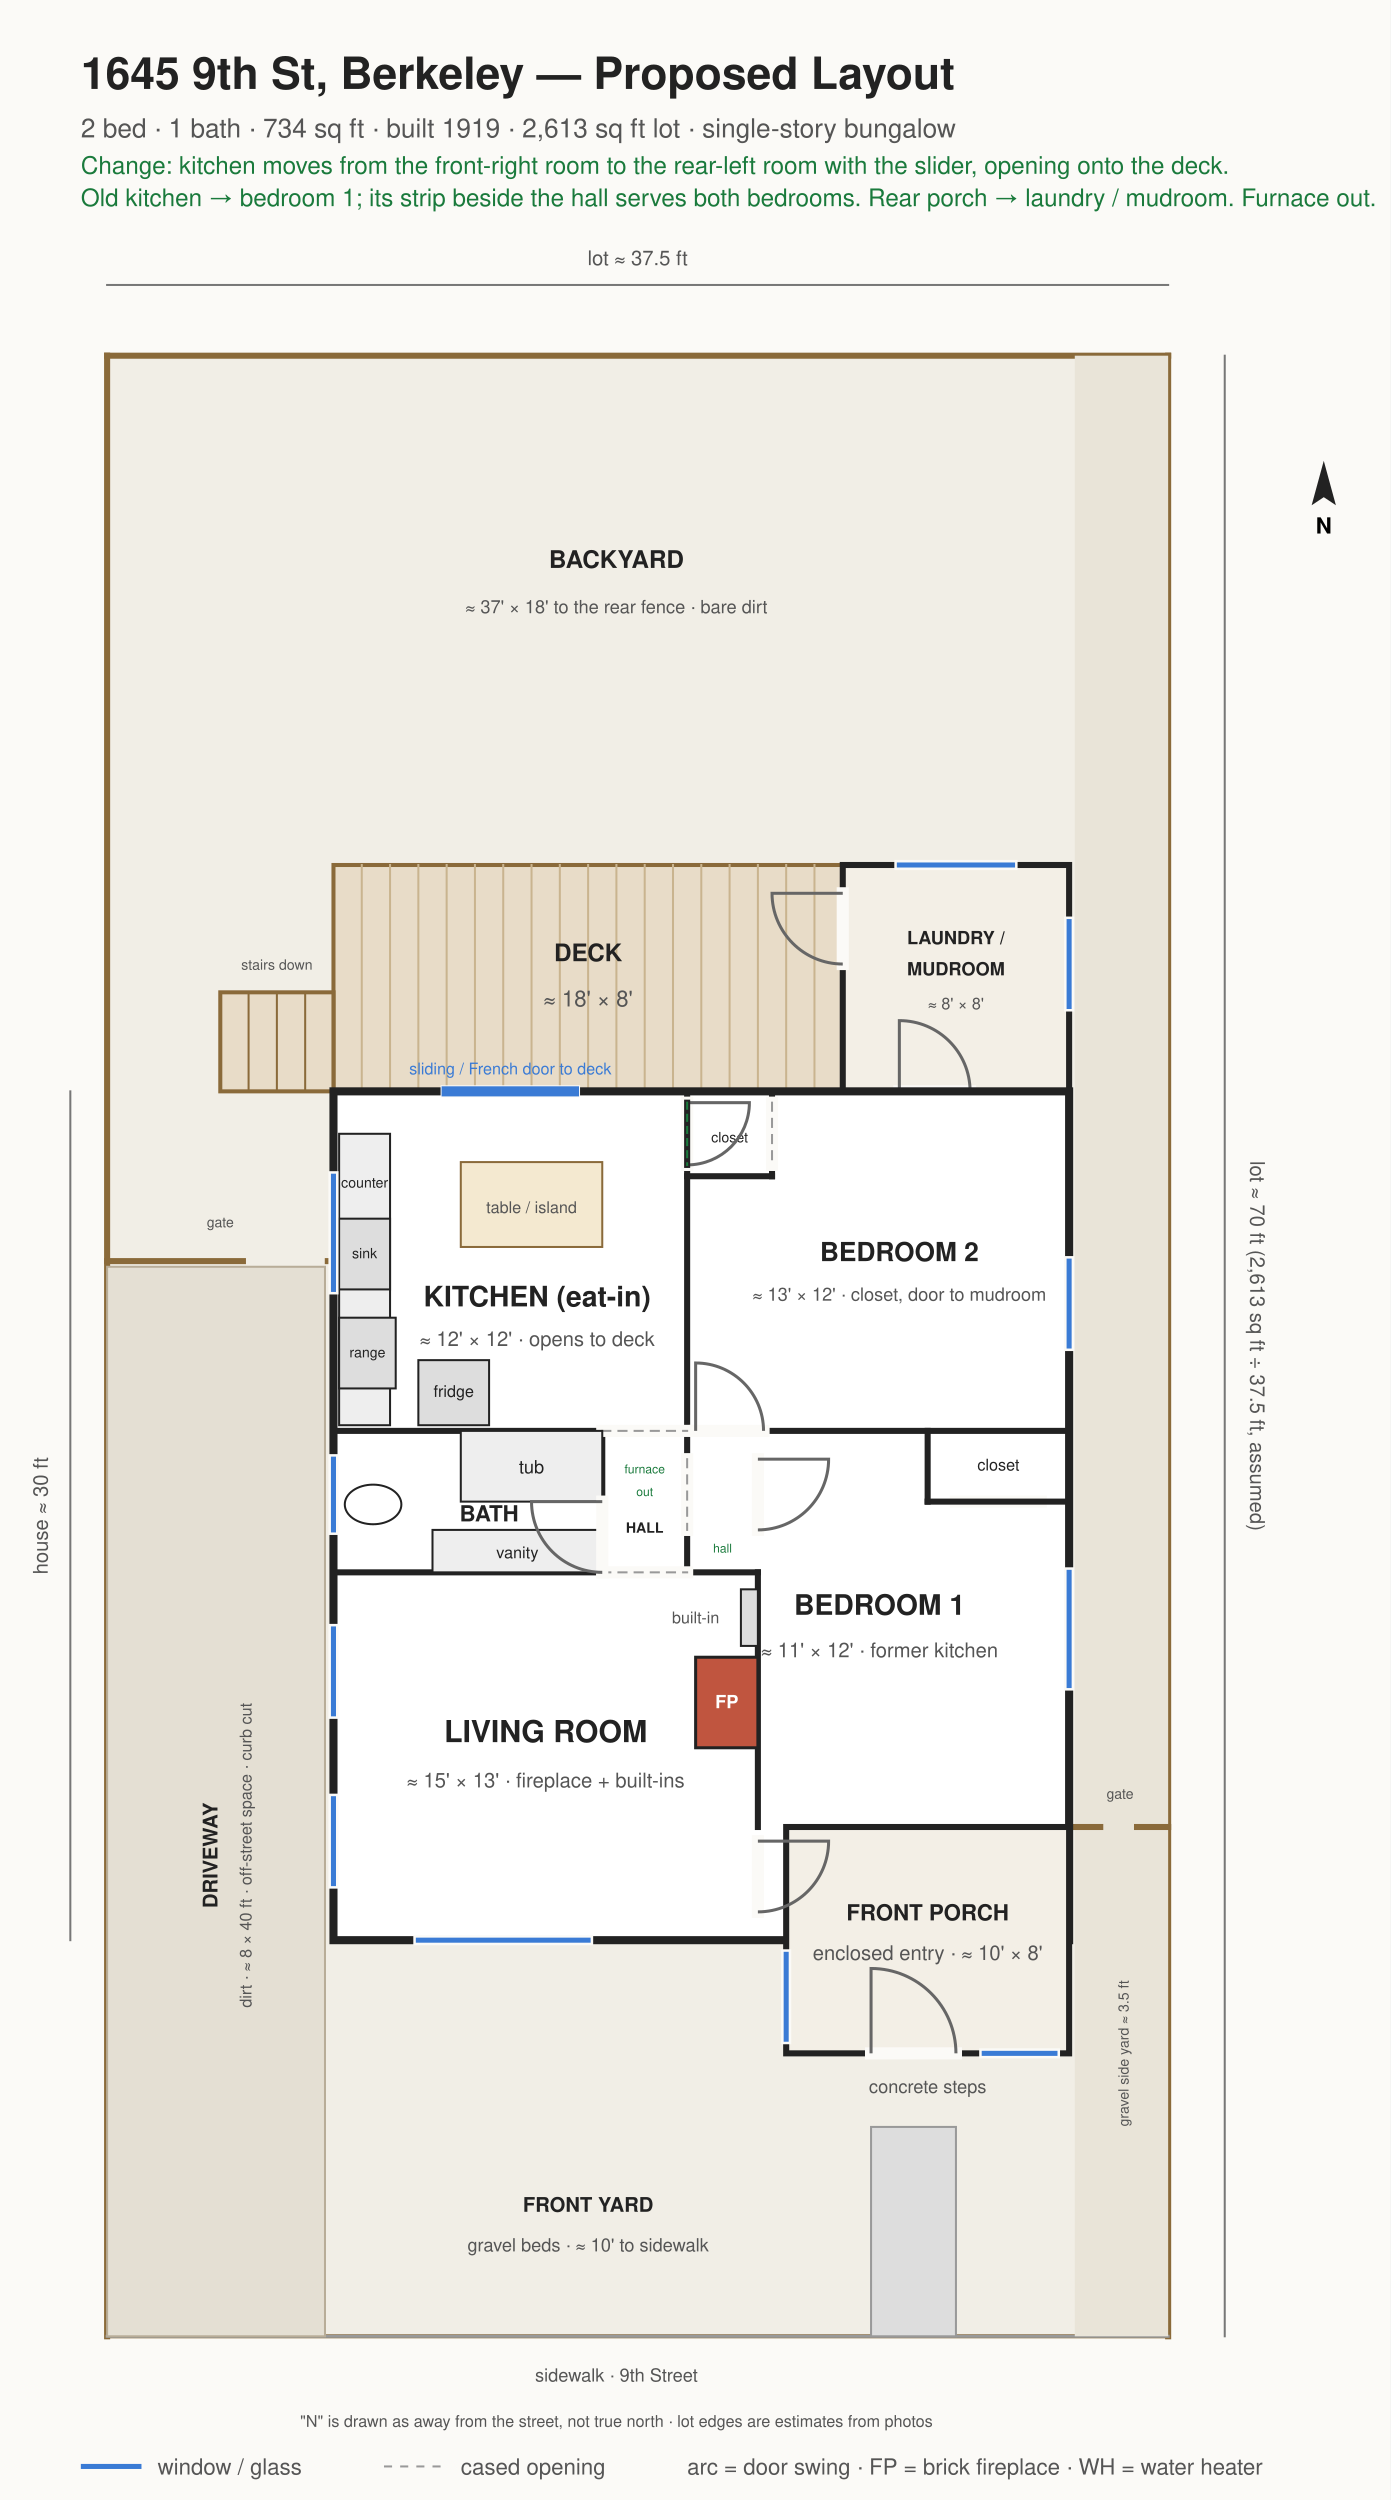
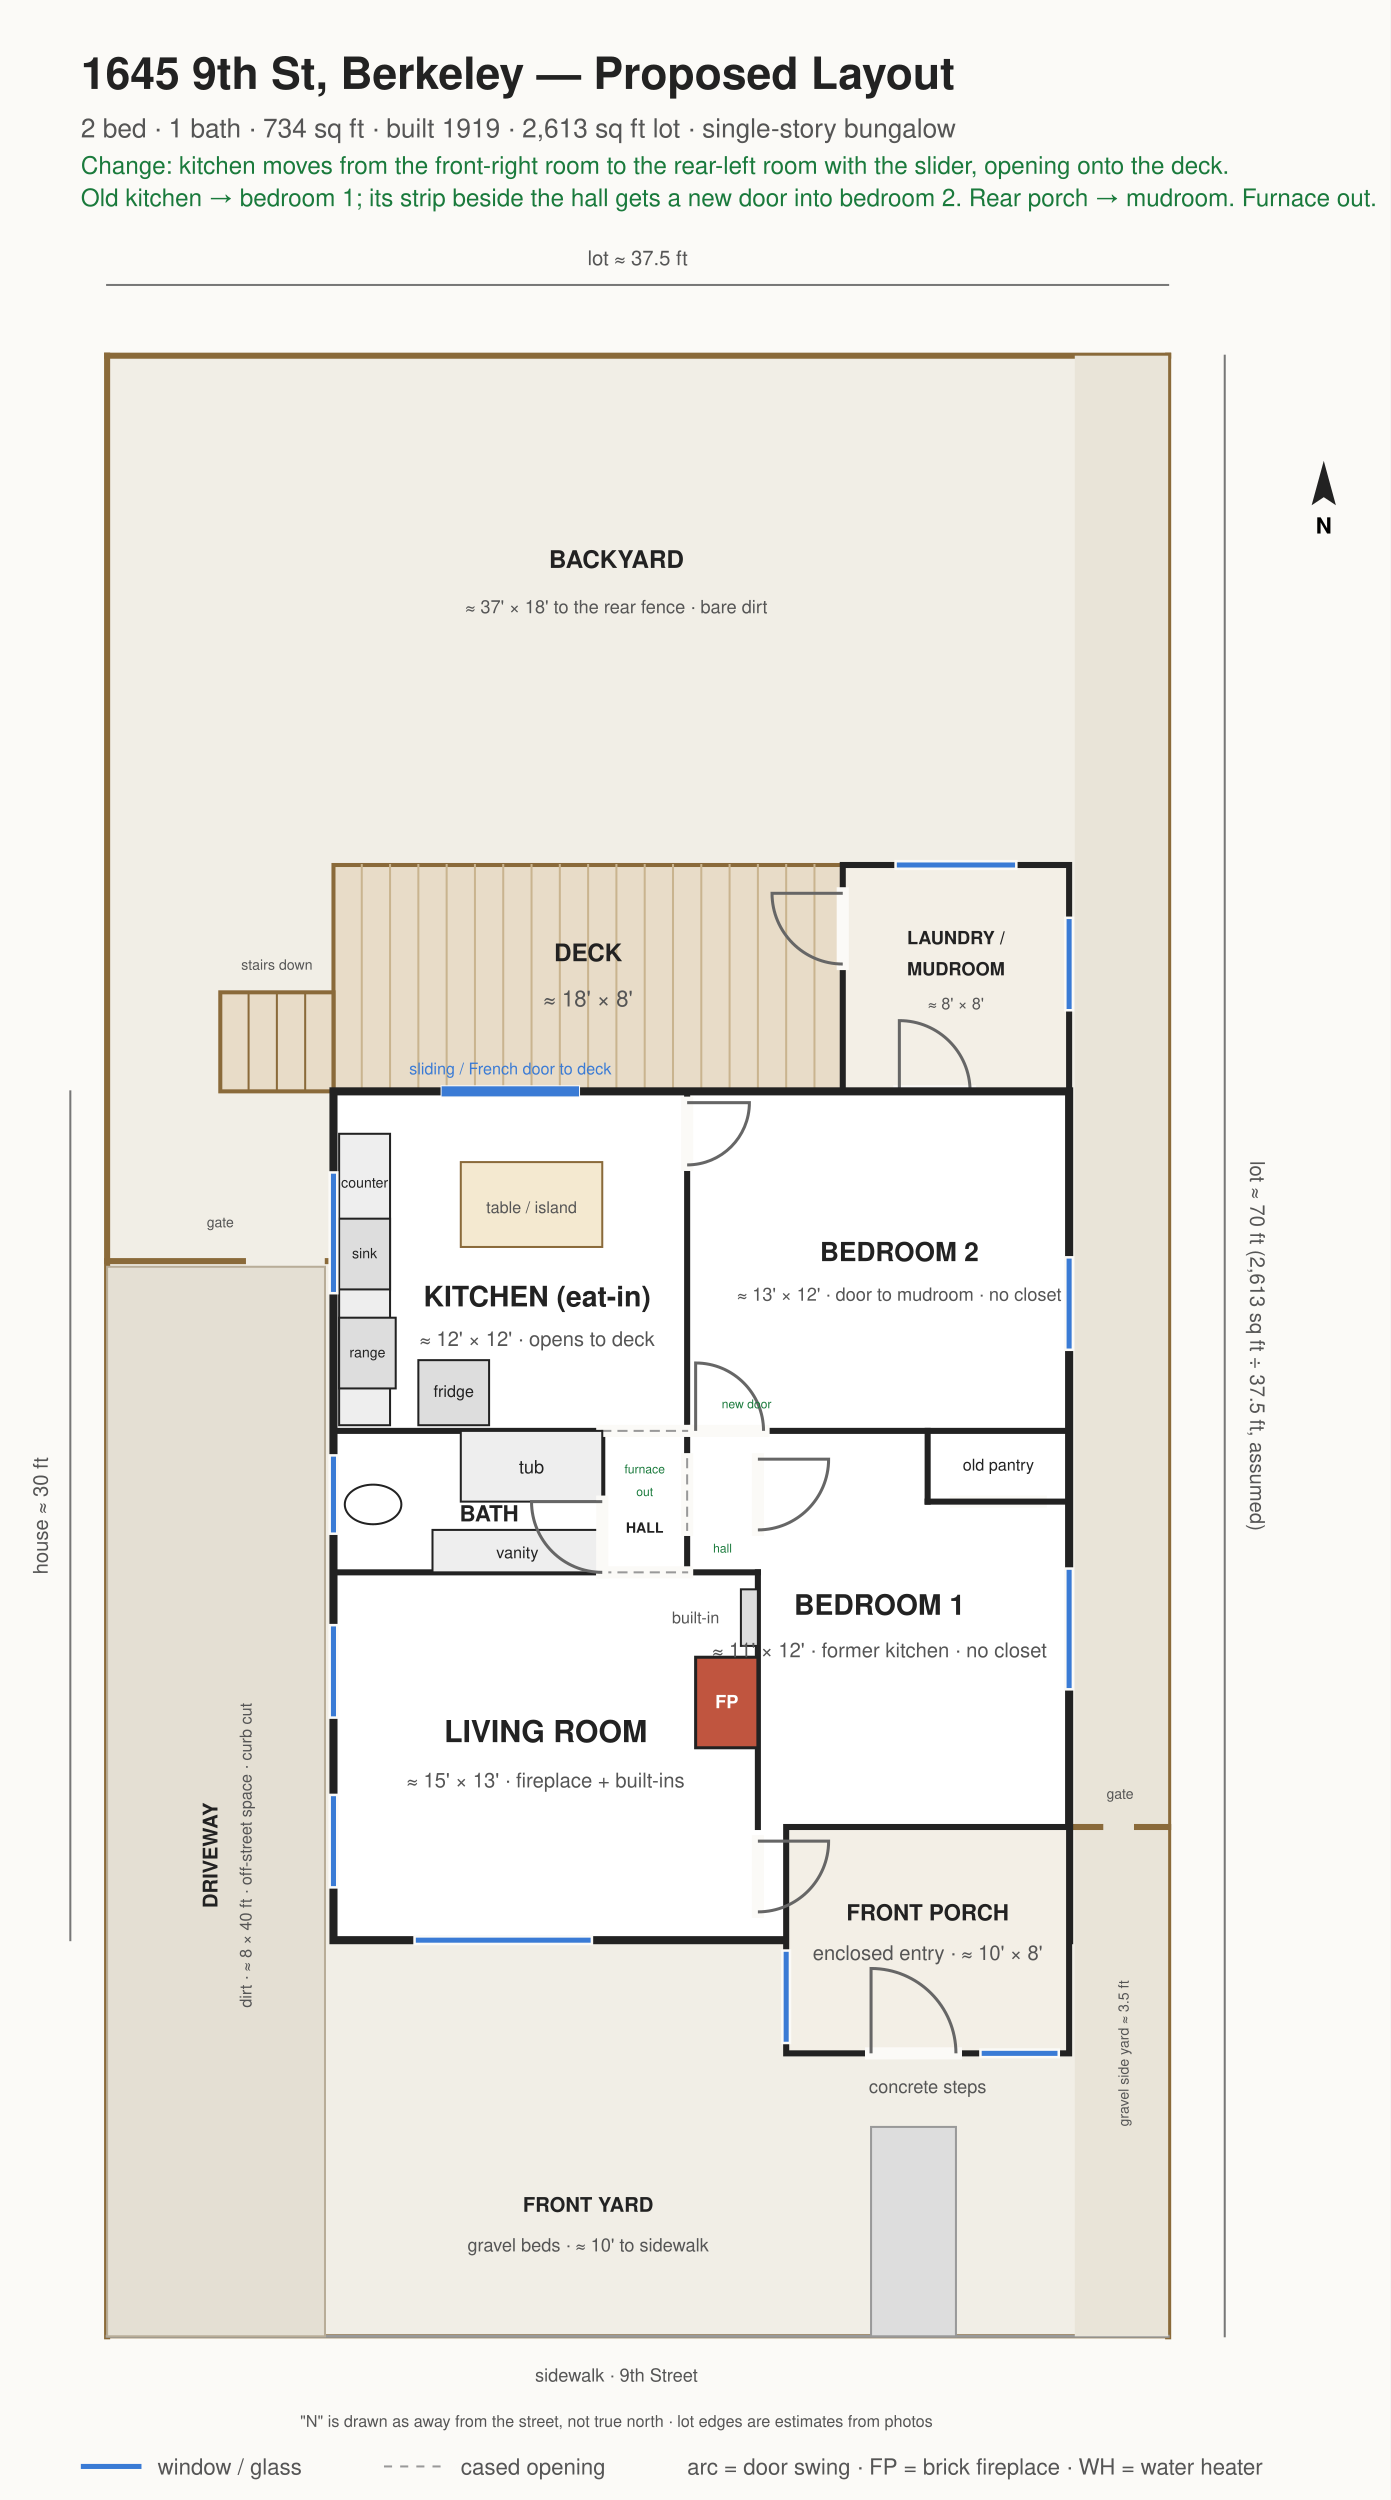
<svg xmlns="http://www.w3.org/2000/svg" width="688" height="1237" viewBox="0 0 688 1237" font-family="Helvetica, Arial, sans-serif">
  <rect width="688" height="1237" fill="#fbfaf7" />
  <text x="40" y="44" font-size="22" font-weight="bold" fill="#222">1645 9th St, Berkeley — Proposed Layout</text>
  <text x="40" y="68" font-size="13" fill="#555">2 bed · 1 bath · 734 sq ft · built 1919 · 2,613 sq ft lot · single-story bungalow</text>
  <text x="40" y="86" font-size="12" fill="#1a7a3c">Change: kitchen moves from the front-right room to the rear-left room with the slider, opening onto the deck.</text>
-   <text x="40" y="102" font-size="12" fill="#1a7a3c">Old kitchen → bedroom 1; its strip beside the hall serves both bedrooms. Rear porch → laundry / mudroom. Furnace out.</text>
+   <text x="40" y="102" font-size="12" fill="#1a7a3c">Old kitchen → bedroom 1; its strip beside the hall gets a new door into bedroom 2. Rear porch → mudroom. Furnace out.</text>
  <rect x="53" y="176" width="525.0" height="980" fill="#f1eee6" stroke="#8a6a3a" stroke-width="2" />
  <line x1="53" y1="176" x2="578.0" y2="176" stroke="#8a6a3a" stroke-width="3" stroke-linecap="square" />
  <line x1="53" y1="176" x2="53" y2="1156" stroke="#8a6a3a" stroke-width="3" stroke-linecap="square" />
  <line x1="578.0" y1="176" x2="578.0" y2="1156" stroke="#8a6a3a" stroke-width="3" stroke-linecap="square" />
  <line x1="53" y1="1156" x2="578.0" y2="1156" stroke="#999" stroke-width="1.5" stroke-linecap="square" />
  <rect x="531.8" y="176" width="46.2" height="980" fill="#e9e4d8" stroke="none" stroke-width="0" />
  <line x1="529" y1="904" x2="544.4" y2="904" stroke="#8a6a3a" stroke-width="3" stroke-linecap="square" />
  <line x1="562.6" y1="904" x2="578.0" y2="904" stroke="#8a6a3a" stroke-width="3" stroke-linecap="square" />
  <text x="554.2" y="890" font-size="7" text-anchor="middle" fill="#555" font-weight="normal">gate</text>
  <text transform="translate(558.4,1016) rotate(-90)" font-size="7" text-anchor="middle" fill="#555">gravel side yard ≈ 3.5 ft</text>
  <line x1="53" y1="624" x2="120.2" y2="624" stroke="#8a6a3a" stroke-width="3" stroke-linecap="square" />
  <line x1="162.2" y1="624" x2="165" y2="624" stroke="#8a6a3a" stroke-width="3" stroke-linecap="square" />
  <text x="109" y="607.2" font-size="7" text-anchor="middle" fill="#555" font-weight="normal">gate</text>
  <text x="305" y="281.0" font-size="12" text-anchor="middle" fill="#222" font-weight="bold">BACKYARD</text>
  <text x="305" y="303.4" font-size="9" text-anchor="middle" fill="#555" font-weight="normal">≈ 37' × 18' to the rear fence · bare dirt</text>
  <rect x="53" y="626.8" width="107.8" height="529.2" fill="#e4dfd3" stroke="#b8ad98" stroke-width="1" />
  <text transform="translate(107.6,918) rotate(-90)" font-size="10" font-weight="bold" text-anchor="middle" fill="#222">DRIVEWAY</text>
  <text transform="translate(124.4,918) rotate(-90)" font-size="8" text-anchor="middle" fill="#555">dirt · ≈ 8 × 40 ft · off-street space · curb cut</text>
  <text x="291" y="1094.4" font-size="10" text-anchor="middle" fill="#222" font-weight="bold">FRONT YARD</text>
  <text x="291" y="1114" font-size="9" text-anchor="middle" fill="#555" font-weight="normal">gravel beds · ≈ 10' to sidewalk</text>
  <rect x="431" y="1052.4" width="42" height="103.6" fill="#ddd" stroke="#999" stroke-width="1" />
  <text x="305" y="1178.4" font-size="9" text-anchor="middle" fill="#555" font-weight="normal">sidewalk · 9th Street</text>
  <rect x="165" y="428" width="252" height="112" fill="#e8dcc8" stroke="#8a6a3a" stroke-width="2" />
  <line x1="179" y1="428" x2="179" y2="540" stroke="#c9b48f" stroke-width="1" stroke-linecap="square" />
  <line x1="193" y1="428" x2="193" y2="540" stroke="#c9b48f" stroke-width="1" stroke-linecap="square" />
  <line x1="207" y1="428" x2="207" y2="540" stroke="#c9b48f" stroke-width="1" stroke-linecap="square" />
  <line x1="221" y1="428" x2="221" y2="540" stroke="#c9b48f" stroke-width="1" stroke-linecap="square" />
  <line x1="235" y1="428" x2="235" y2="540" stroke="#c9b48f" stroke-width="1" stroke-linecap="square" />
  <line x1="249" y1="428" x2="249" y2="540" stroke="#c9b48f" stroke-width="1" stroke-linecap="square" />
  <line x1="263" y1="428" x2="263" y2="540" stroke="#c9b48f" stroke-width="1" stroke-linecap="square" />
  <line x1="277" y1="428" x2="277" y2="540" stroke="#c9b48f" stroke-width="1" stroke-linecap="square" />
  <line x1="291" y1="428" x2="291" y2="540" stroke="#c9b48f" stroke-width="1" stroke-linecap="square" />
  <line x1="305" y1="428" x2="305" y2="540" stroke="#c9b48f" stroke-width="1" stroke-linecap="square" />
  <line x1="319" y1="428" x2="319" y2="540" stroke="#c9b48f" stroke-width="1" stroke-linecap="square" />
  <line x1="333" y1="428" x2="333" y2="540" stroke="#c9b48f" stroke-width="1" stroke-linecap="square" />
  <line x1="347" y1="428" x2="347" y2="540" stroke="#c9b48f" stroke-width="1" stroke-linecap="square" />
  <line x1="361" y1="428" x2="361" y2="540" stroke="#c9b48f" stroke-width="1" stroke-linecap="square" />
  <line x1="375" y1="428" x2="375" y2="540" stroke="#c9b48f" stroke-width="1" stroke-linecap="square" />
  <line x1="389" y1="428" x2="389" y2="540" stroke="#c9b48f" stroke-width="1" stroke-linecap="square" />
  <line x1="403" y1="428" x2="403" y2="540" stroke="#c9b48f" stroke-width="1" stroke-linecap="square" />
  <text x="291" y="475.6" font-size="12" text-anchor="middle" fill="#222" font-weight="bold">DECK</text>
  <text x="291" y="498" font-size="11" text-anchor="middle" fill="#555" font-weight="normal">≈ 18' × 8'</text>
  <rect x="109" y="491.0" width="56" height="49.0" fill="#e8dcc8" stroke="#8a6a3a" stroke-width="2" />
  <line x1="151" y1="491.0" x2="151" y2="540" stroke="#8a6a3a" stroke-width="1" stroke-linecap="square" />
  <line x1="137" y1="491.0" x2="137" y2="540" stroke="#8a6a3a" stroke-width="1" stroke-linecap="square" />
  <line x1="123" y1="491.0" x2="123" y2="540" stroke="#8a6a3a" stroke-width="1" stroke-linecap="square" />
  <text x="137" y="479.8" font-size="7" text-anchor="middle" fill="#555" font-weight="normal">stairs down</text>
  <rect x="417" y="428" width="112" height="112" fill="#f3efe6" stroke="#222" stroke-width="3" />
  <text x="473" y="467.2" font-size="9" text-anchor="middle" fill="#222" font-weight="bold">LAUNDRY /</text>
  <text x="473" y="482.6" font-size="9" text-anchor="middle" fill="#222" font-weight="bold">MUDROOM</text>
  <text x="473" y="499.4" font-size="8" text-anchor="middle" fill="#555" font-weight="normal">≈ 8' × 8'</text>
  <line x1="445" y1="428" x2="501" y2="428" stroke="#fbfaf7" stroke-width="5" stroke-linecap="square" />
  <line x1="445" y1="428" x2="501" y2="428" stroke="#3a7bd5" stroke-width="2.5" stroke-linecap="square" />
  <line x1="529" y1="456" x2="529" y2="498" stroke="#fbfaf7" stroke-width="5" stroke-linecap="square" />
  <line x1="529" y1="456" x2="529" y2="498" stroke="#3a7bd5" stroke-width="2.5" stroke-linecap="square" />
  <line x1="417" y1="442" x2="417" y2="477.0" stroke="#fbfaf7" stroke-width="6" stroke-linecap="square" />
  <path d="M417,442 L382.0,442 A35.0,35.0 0 0 0 417,477.0" fill="none" stroke="#666" stroke-width="1.5" />
  <line x1="445" y1="540" x2="480.0" y2="540" stroke="#fbfaf7" stroke-width="6" stroke-linecap="square" />
  <path d="M445,540 L445,505.0 A35.0,35.0 0 0 1 480.0,540" fill="none" stroke="#666" stroke-width="1.5" />
  <rect x="165" y="540" width="364" height="420" fill="#fff" stroke="#222" stroke-width="4" />
  <rect x="389" y="904" width="140" height="112" fill="#f3efe6" stroke="#222" stroke-width="3" />
  <text x="459" y="950.2" font-size="11" text-anchor="middle" fill="#222" font-weight="bold">FRONT PORCH</text>
  <text x="459" y="969.8" font-size="10" text-anchor="middle" fill="#555" font-weight="normal">enclosed entry · ≈ 10' × 8'</text>
  <line x1="431" y1="1016" x2="473" y2="1016" stroke="#fbfaf7" stroke-width="6" stroke-linecap="square" />
  <path d="M431,1016 L431,974 A42,42 0 0 1 473,1016" fill="none" stroke="#666" stroke-width="1.5" />
  <line x1="389" y1="967.0" x2="389" y2="1009.0" stroke="#fbfaf7" stroke-width="5" stroke-linecap="square" />
  <line x1="389" y1="967.0" x2="389" y2="1009.0" stroke="#3a7bd5" stroke-width="2.5" stroke-linecap="square" />
  <line x1="487" y1="1016" x2="522.0" y2="1016" stroke="#fbfaf7" stroke-width="5" stroke-linecap="square" />
  <line x1="487" y1="1016" x2="522.0" y2="1016" stroke="#3a7bd5" stroke-width="2.5" stroke-linecap="square" />
  <text x="459" y="1035.6" font-size="9" text-anchor="middle" fill="#555" font-weight="normal">concrete steps</text>
  <line x1="340.0" y1="540" x2="340.0" y2="708" stroke="#222" stroke-width="3" stroke-linecap="square" />
  <line x1="340.0" y1="708" x2="529" y2="708" stroke="#222" stroke-width="3" stroke-linecap="square" />
  <line x1="165" y1="708" x2="298.0" y2="708" stroke="#222" stroke-width="3" stroke-linecap="square" />
  <line x1="298.0" y1="708" x2="298.0" y2="778" stroke="#222" stroke-width="3" stroke-linecap="square" />
  <line x1="340.0" y1="708" x2="340.0" y2="778" stroke="#222" stroke-width="3" stroke-linecap="square" />
  <line x1="165" y1="778" x2="298.0" y2="778" stroke="#222" stroke-width="3" stroke-linecap="square" />
  <line x1="340.0" y1="778" x2="375" y2="778" stroke="#222" stroke-width="3" stroke-linecap="square" />
  <line x1="298.0" y1="778" x2="340.0" y2="778" stroke="#fbfaf7" stroke-width="6" stroke-linecap="square" />
  <line x1="298.0" y1="778" x2="340.0" y2="778" stroke="#999" stroke-width="1" stroke-linecap="square" stroke-dasharray="4,4" />
  <line x1="298.0" y1="708" x2="340.0" y2="708" stroke="#fbfaf7" stroke-width="6" stroke-linecap="square" />
  <line x1="298.0" y1="708" x2="340.0" y2="708" stroke="#999" stroke-width="1" stroke-linecap="square" stroke-dasharray="4,4" />
  <line x1="375" y1="778" x2="375" y2="904" stroke="#222" stroke-width="3" stroke-linecap="square" />
-   <line x1="340.0" y1="582" x2="382.0" y2="582" stroke="#222" stroke-width="3" stroke-linecap="square" />
-   <line x1="382.0" y1="540" x2="382.0" y2="582" stroke="#222" stroke-width="3" stroke-linecap="square" />
-   <text x="361" y="565.2" font-size="7" text-anchor="middle" fill="#222" font-weight="normal">closet</text>
  <line x1="340.0" y1="545.6" x2="340.0" y2="576.4" stroke="#fbfaf7" stroke-width="6" stroke-linecap="square" />
  <path d="M340.0,545.6 L370.8,545.6 A30.8,30.8 0 0 1 340.0,576.4" fill="none" stroke="#666" stroke-width="1.5" />
-   <line x1="382.0" y1="545.6" x2="382.0" y2="576.4" stroke="#fbfaf7" stroke-width="6" stroke-linecap="square" />
-   <line x1="382.0" y1="545.6" x2="382.0" y2="576.4" stroke="#999" stroke-width="1" stroke-linecap="square" stroke-dasharray="4,4" />
  <rect x="344.2" y="820" width="30.8" height="44.8" fill="#c0553f" stroke="#222" stroke-width="1.5" />
  <text x="359.6" y="845.2" font-size="9" text-anchor="middle" fill="#fff" font-weight="bold">FP</text>
  <rect x="366.6" y="786.4" width="8.4" height="28.0" fill="#ddd" stroke="#222" stroke-width="1" />
  <text x="344.2" y="803.2" font-size="8" text-anchor="middle" fill="#555" font-weight="normal">built-in</text>
  <rect x="228.0" y="708" width="70.0" height="35.0" fill="#eee" stroke="#222" stroke-width="1" />
  <text x="263" y="729.0" font-size="9" text-anchor="middle" fill="#222" font-weight="normal">tub</text>
  <rect x="214.0" y="757.0" width="84.0" height="21.0" fill="#eee" stroke="#222" stroke-width="1" />
  <text x="256.0" y="771.0" font-size="8" text-anchor="middle" fill="#222" font-weight="normal">vanity</text>
  <ellipse cx="184.6" cy="744.4" rx="14" ry="9.8" fill="#fff" stroke="#222" stroke-width="1" />
  <text x="242.0" y="752.8" font-size="11" text-anchor="middle" fill="#222" font-weight="bold">BATH</text>
  <line x1="298.0" y1="743.0" x2="298.0" y2="778.0" stroke="#fbfaf7" stroke-width="6" stroke-linecap="square" />
  <path d="M298.0,743.0 L263.0,743.0 A35.0,35.0 0 0 0 298.0,778.0" fill="none" stroke="#666" stroke-width="1.5" />
  <text x="319" y="758.4" font-size="7" text-anchor="middle" fill="#222" font-weight="bold">HALL</text>
  <text x="319" y="729.0" font-size="6" text-anchor="middle" fill="#1a7a3c" font-weight="normal">furnace</text>
  <text x="319" y="740.2" font-size="6" text-anchor="middle" fill="#1a7a3c" font-weight="normal">out</text>
  <line x1="340.0" y1="722" x2="340.0" y2="757.0" stroke="#fbfaf7" stroke-width="6" stroke-linecap="square" />
  <line x1="340.0" y1="722" x2="340.0" y2="757.0" stroke="#999" stroke-width="1" stroke-linecap="square" stroke-dasharray="4,4" />
  <line x1="344.2" y1="708" x2="377.8" y2="708" stroke="#fbfaf7" stroke-width="6" stroke-linecap="square" />
  <path d="M344.2,708 L344.2,674.4 A33.6,33.6 0 0 1 377.8,708" fill="none" stroke="#666" stroke-width="1.5" />
  <line x1="375" y1="722" x2="375" y2="757.0" stroke="#fbfaf7" stroke-width="6" stroke-linecap="square" />
  <path d="M375,722 L410.0,722 A35.0,35.0 0 0 1 375,757.0" fill="none" stroke="#666" stroke-width="1.5" />
  <text x="357.5" y="768.2" font-size="6" text-anchor="middle" fill="#1a7a3c" font-weight="normal">hall</text>
+   <text x="369.4" y="696.8" font-size="6" text-anchor="middle" fill="#1a7a3c" font-weight="normal">new door</text>
  <line x1="221" y1="540" x2="284.0" y2="540" stroke="#fbfaf7" stroke-width="6" stroke-linecap="square" />
  <line x1="221" y1="540" x2="284.0" y2="540" stroke="#3a7bd5" stroke-width="5" stroke-linecap="square" />
  <text x="252.5" y="531.6" font-size="8" text-anchor="middle" fill="#3a7bd5" font-weight="normal">sliding / French door to deck</text>
-   <line x1="340.0" y1="545.6" x2="340.0" y2="576.4" stroke="#222" stroke-width="3" stroke-linecap="square" />
-   <line x1="340.0" y1="545.6" x2="340.0" y2="576.4" stroke="#1a7a3c" stroke-width="1" stroke-linecap="square" stroke-dasharray="3,3" />
  <rect x="167.8" y="561.0" width="25.2" height="144.2" fill="#eee" stroke="#222" stroke-width="1" />
  <text x="180.4" y="587.6" font-size="7" text-anchor="middle" fill="#222" font-weight="normal">counter</text>
  <rect x="167.8" y="603.0" width="25.2" height="35.0" fill="#ddd" stroke="#222" stroke-width="1" />
  <text x="180.4" y="622.6" font-size="7" text-anchor="middle" fill="#222" font-weight="normal">sink</text>
  <rect x="167.8" y="652" width="28.0" height="35.0" fill="#ddd" stroke="#222" stroke-width="1" />
  <text x="181.8" y="671.6" font-size="7" text-anchor="middle" fill="#222" font-weight="normal">range</text>
  <rect x="207" y="673.0" width="35.0" height="32.2" fill="#ddd" stroke="#222" stroke-width="1" />
  <text x="224.5" y="691.2" font-size="8" text-anchor="middle" fill="#222" font-weight="normal">fridge</text>
  <rect x="228.0" y="575.0" width="70.0" height="42.0" fill="#f4e9d0" stroke="#8a6a3a" stroke-width="1" />
  <text x="263" y="600.2" font-size="8" text-anchor="middle" fill="#555" font-weight="normal">table / island</text>
  <text x="265.8" y="646.4" font-size="14" text-anchor="middle" fill="#222" font-weight="bold">KITCHEN (eat-in)</text>
  <text x="265.8" y="666" font-size="10" text-anchor="middle" fill="#555" font-weight="normal">≈ 12' × 12' · opens to deck</text>
  <text x="445" y="624" font-size="13" text-anchor="middle" fill="#222" font-weight="bold">BEDROOM 2</text>
-   <text x="445" y="643.6" font-size="9" text-anchor="middle" fill="#555" font-weight="normal">≈ 13' × 12' · closet, door to mudroom</text>
+   <text x="445" y="643.6" font-size="9" text-anchor="middle" fill="#555" font-weight="normal">≈ 13' × 12' · door to mudroom · no closet</text>
  <text x="435.2" y="799.0" font-size="14" text-anchor="middle" fill="#222" font-weight="bold">BEDROOM 1</text>
-   <text x="435.2" y="820" font-size="10" text-anchor="middle" fill="#555" font-weight="normal">≈ 11' × 12' · former kitchen</text>
-   <text x="494.0" y="727.6" font-size="8" text-anchor="middle" fill="#222" font-weight="normal">closet</text>
+   <text x="435.2" y="820" font-size="10" text-anchor="middle" fill="#555" font-weight="normal">≈ 11' × 12' · former kitchen · no closet</text>
+   <text x="494.0" y="727.6" font-size="8" text-anchor="middle" fill="#222" font-weight="normal">old pantry</text>
  <line x1="473" y1="743.0" x2="515" y2="743.0" stroke="#fbfaf7" stroke-width="6" stroke-linecap="square" />
  <line x1="473" y1="743.0" x2="515" y2="743.0" stroke="#999" stroke-width="1" stroke-linecap="square" stroke-dasharray="4,4" />
  <line x1="375" y1="911.0" x2="375" y2="946.0" stroke="#fbfaf7" stroke-width="6" stroke-linecap="square" />
  <path d="M375,911.0 L410.0,911.0 A35.0,35.0 0 0 1 375,946.0" fill="none" stroke="#666" stroke-width="1.5" />
  <line x1="459" y1="708" x2="459" y2="743.0" stroke="#222" stroke-width="3" stroke-linecap="square" />
  <line x1="459" y1="743.0" x2="529" y2="743.0" stroke="#222" stroke-width="3" stroke-linecap="square" />
  <line x1="165" y1="582" x2="165" y2="638" stroke="#fbfaf7" stroke-width="5" stroke-linecap="square" />
  <line x1="165" y1="582" x2="165" y2="638" stroke="#3a7bd5" stroke-width="2.5" stroke-linecap="square" />
  <line x1="165" y1="722" x2="165" y2="757.0" stroke="#fbfaf7" stroke-width="5" stroke-linecap="square" />
  <line x1="165" y1="722" x2="165" y2="757.0" stroke="#3a7bd5" stroke-width="2.5" stroke-linecap="square" />
  <line x1="165" y1="806" x2="165" y2="848" stroke="#fbfaf7" stroke-width="5" stroke-linecap="square" />
  <line x1="165" y1="806" x2="165" y2="848" stroke="#3a7bd5" stroke-width="2.5" stroke-linecap="square" />
  <line x1="165" y1="890" x2="165" y2="932" stroke="#fbfaf7" stroke-width="5" stroke-linecap="square" />
  <line x1="165" y1="890" x2="165" y2="932" stroke="#3a7bd5" stroke-width="2.5" stroke-linecap="square" />
  <line x1="207" y1="960" x2="291" y2="960" stroke="#fbfaf7" stroke-width="5" stroke-linecap="square" />
  <line x1="207" y1="960" x2="291" y2="960" stroke="#3a7bd5" stroke-width="2.5" stroke-linecap="square" />
  <line x1="529" y1="778" x2="529" y2="834" stroke="#fbfaf7" stroke-width="5" stroke-linecap="square" />
  <line x1="529" y1="778" x2="529" y2="834" stroke="#3a7bd5" stroke-width="2.5" stroke-linecap="square" />
  <line x1="529" y1="624" x2="529" y2="666" stroke="#fbfaf7" stroke-width="5" stroke-linecap="square" />
  <line x1="529" y1="624" x2="529" y2="666" stroke="#3a7bd5" stroke-width="2.5" stroke-linecap="square" />
  <text x="270.0" y="862" font-size="15" text-anchor="middle" fill="#222" font-weight="bold">LIVING ROOM</text>
  <text x="270.0" y="884.4" font-size="10" text-anchor="middle" fill="#555" font-weight="normal">≈ 15' × 13' · fireplace + built-ins</text>
  <line x1="34.8" y1="540" x2="34.8" y2="960" stroke="#777" stroke-width="1" stroke-linecap="square" />
  <text transform="translate(23.6,750) rotate(-90)" font-size="10" text-anchor="middle" fill="#555">house ≈ 30 ft</text>
  <line x1="606.0" y1="176" x2="606.0" y2="1156" stroke="#777" stroke-width="1" stroke-linecap="square" />
  <text transform="translate(618.6,666) rotate(90)" font-size="10" text-anchor="middle" fill="#555">lot ≈ 70 ft (2,613 sq ft ÷ 37.5 ft, assumed)</text>
  <line x1="53" y1="141.0" x2="578.0" y2="141.0" stroke="#777" stroke-width="1" stroke-linecap="square" />
  <text x="315.5" y="131.2" font-size="10" text-anchor="middle" fill="#555" font-weight="normal">lot ≈ 37.5 ft</text>
  <g transform="translate(655,246)">
    <polygon points="0,-18 6,4 0,0 -6,4" fill="#222" />
    <text x="0" y="18" font-size="11" text-anchor="middle" font-weight="bold">N</text>
  </g>
  <text x="305" y="1200.8" font-size="8" text-anchor="middle" fill="#555" font-weight="normal">"N" is drawn as away from the street, not true north · lot edges are estimates from photos</text>
  <line x1="40" y1="1220.4" x2="70" y2="1220.4" stroke="#3a7bd5" stroke-width="2.5" />
  <text x="78" y="1224.4" font-size="11" fill="#555">window / glass</text>
  <line x1="190" y1="1220.4" x2="220" y2="1220.4" stroke="#999" stroke-width="1" stroke-dasharray="4,4" />
  <text x="228" y="1224.4" font-size="11" fill="#555">cased opening</text>
  <text x="340" y="1224.4" font-size="11" fill="#555">arc = door swing · FP = brick fireplace · WH = water heater</text>
</svg>
